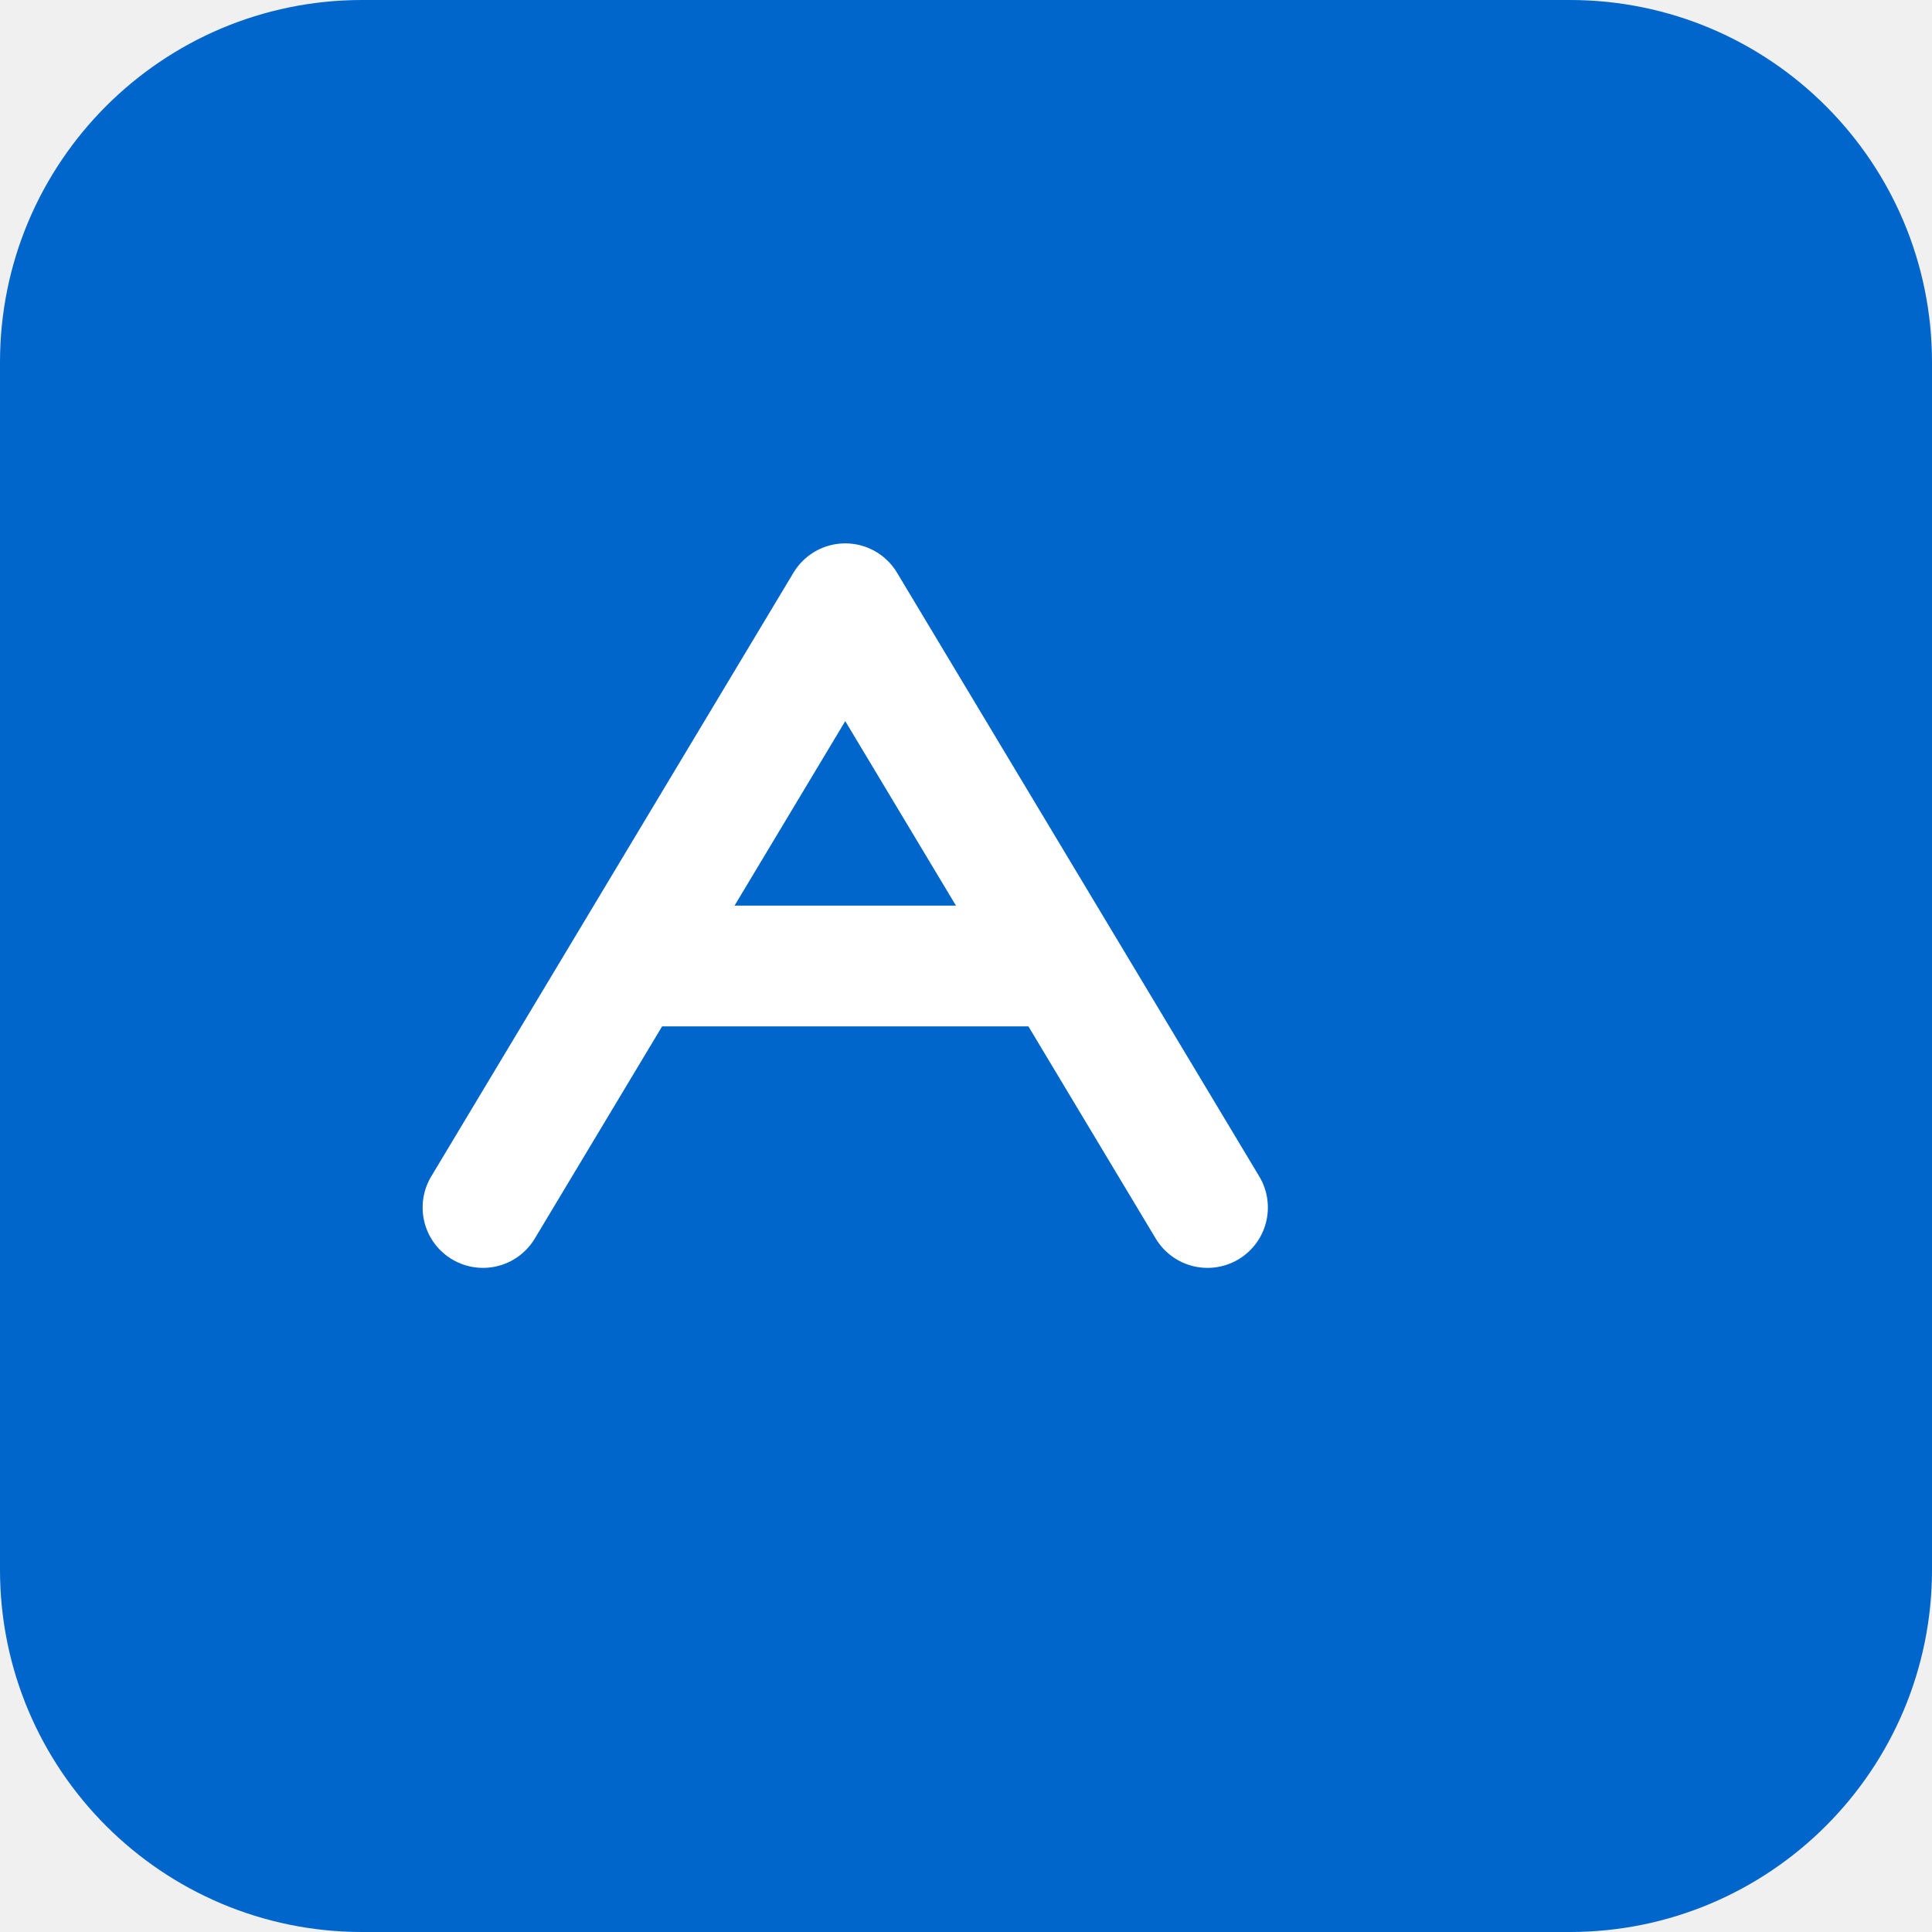
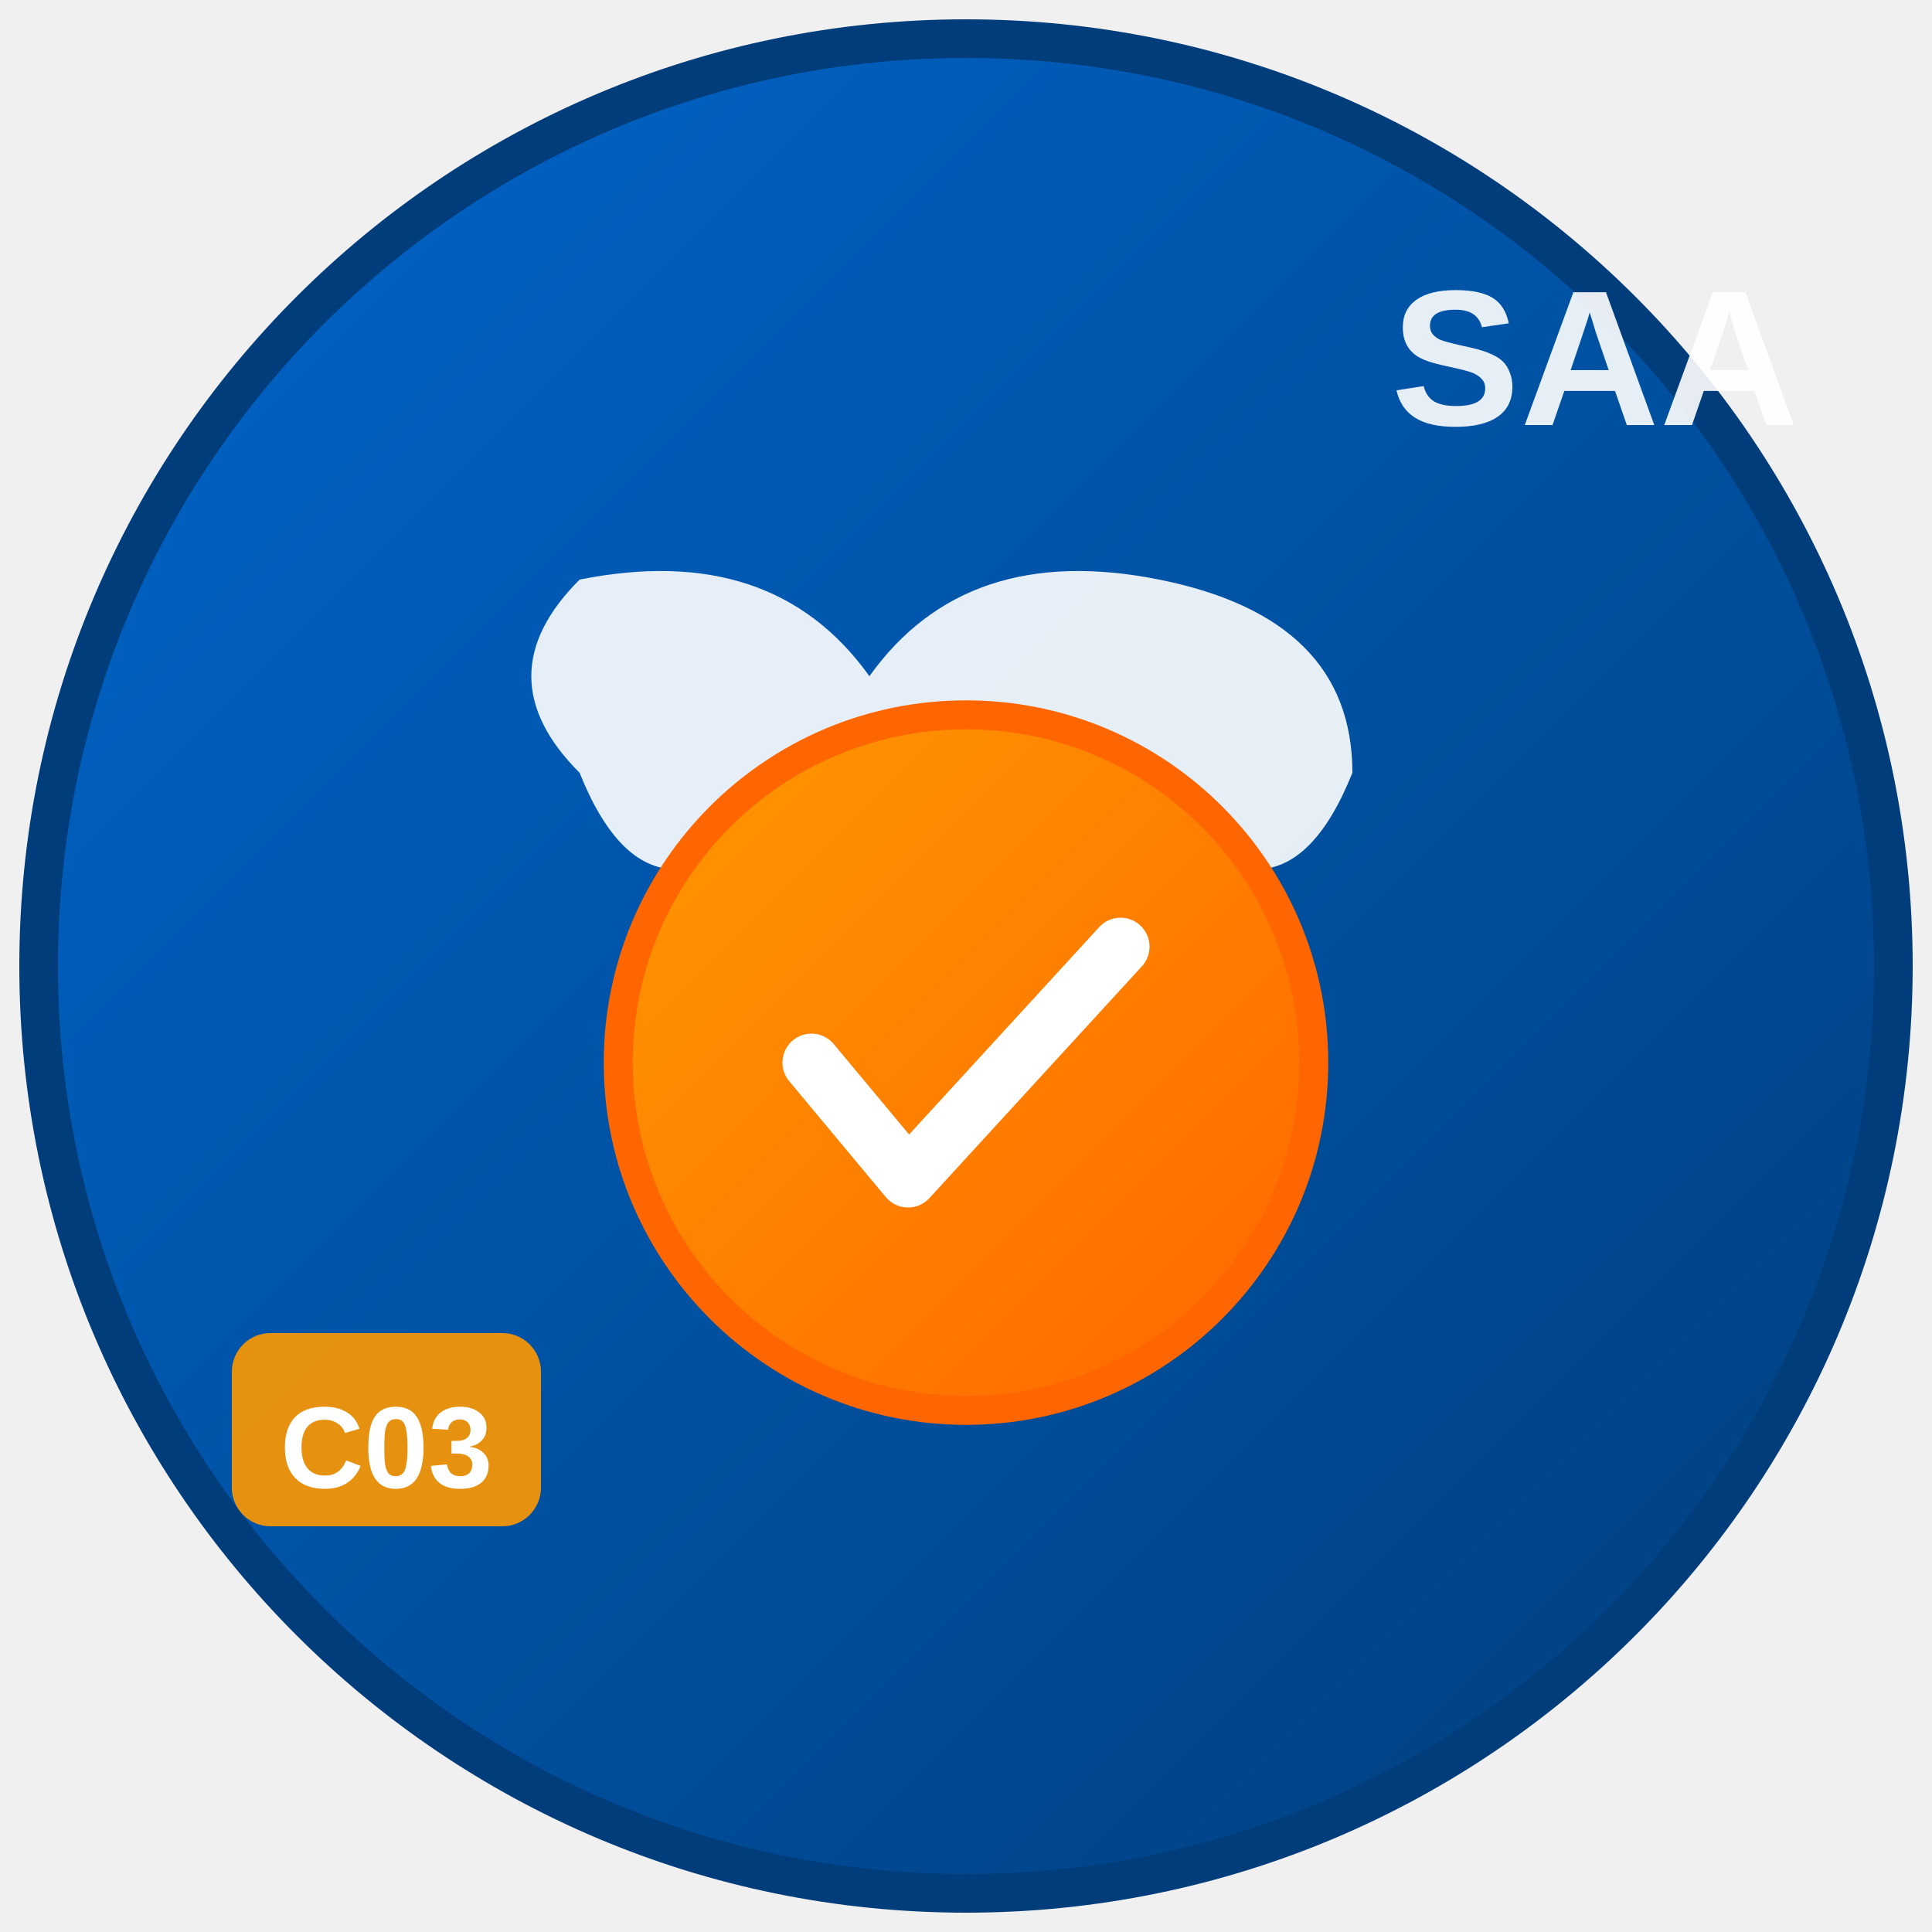
- <svg xmlns="http://www.w3.org/2000/svg" viewBox="0 0 32 32" fill="none">
-   <rect width="32" height="32" rx="6" fill="#0066CC" />
-   <path d="M8 20l6-10 6 10" stroke="#FFFFFF" stroke-width="2" stroke-linecap="round" stroke-linejoin="round" />
-   <path d="M10.5 16h7" stroke="#FFFFFF" stroke-width="2" stroke-linecap="round" />
+ <svg xmlns="http://www.w3.org/2000/svg" viewBox="0 0 100 100">
+   <defs>
+     <linearGradient id="awsGradient" x1="0%" y1="0%" x2="100%" y2="100%">
+       <stop offset="0%" style="stop-color:#FF9900;stop-opacity:1" />
+       <stop offset="100%" style="stop-color:#FF6600;stop-opacity:1" />
+     </linearGradient>
+     <linearGradient id="blueGradient" x1="0%" y1="0%" x2="100%" y2="100%">
+       <stop offset="0%" style="stop-color:#0066CC;stop-opacity:1" />
+       <stop offset="100%" style="stop-color:#003D7A;stop-opacity:1" />
+     </linearGradient>
+   </defs>
+   <circle cx="50" cy="50" r="48" fill="url(#blueGradient)" stroke="#003D7A" stroke-width="2" />
+   <path d="M 30 40 Q 25 35 30 30 Q 40 28 45 35 Q 50 28 60 30 Q 70 32 70 40 Q 68 45 65 45 L 35 45 Q 32 45 30 40 Z" fill="#FFFFFF" opacity="0.9" />
+   <g transform="translate(50, 55)">
+     <circle cx="0" cy="0" r="18" fill="url(#awsGradient)" stroke="#FF6600" stroke-width="1.5" />
+     <path d="M -8 0 L -3 6 L 8 -6" stroke="#FFFFFF" stroke-width="3" fill="none" stroke-linecap="round" stroke-linejoin="round" />
+   </g>
+   <text x="72" y="22" font-family="Arial, sans-serif" font-size="10" font-weight="bold" fill="#FFFFFF" opacity="0.9">
+     SAA
+   </text>
+   <g transform="translate(20, 75)">
+     <rect x="-8" y="-6" width="16" height="10" rx="2" fill="#FF9900" opacity="0.9" />
+     <text x="0" y="2" font-family="Arial, sans-serif" font-size="6" font-weight="bold" fill="#FFFFFF" text-anchor="middle">
+       C03
+     </text>
+   </g>
</svg>
